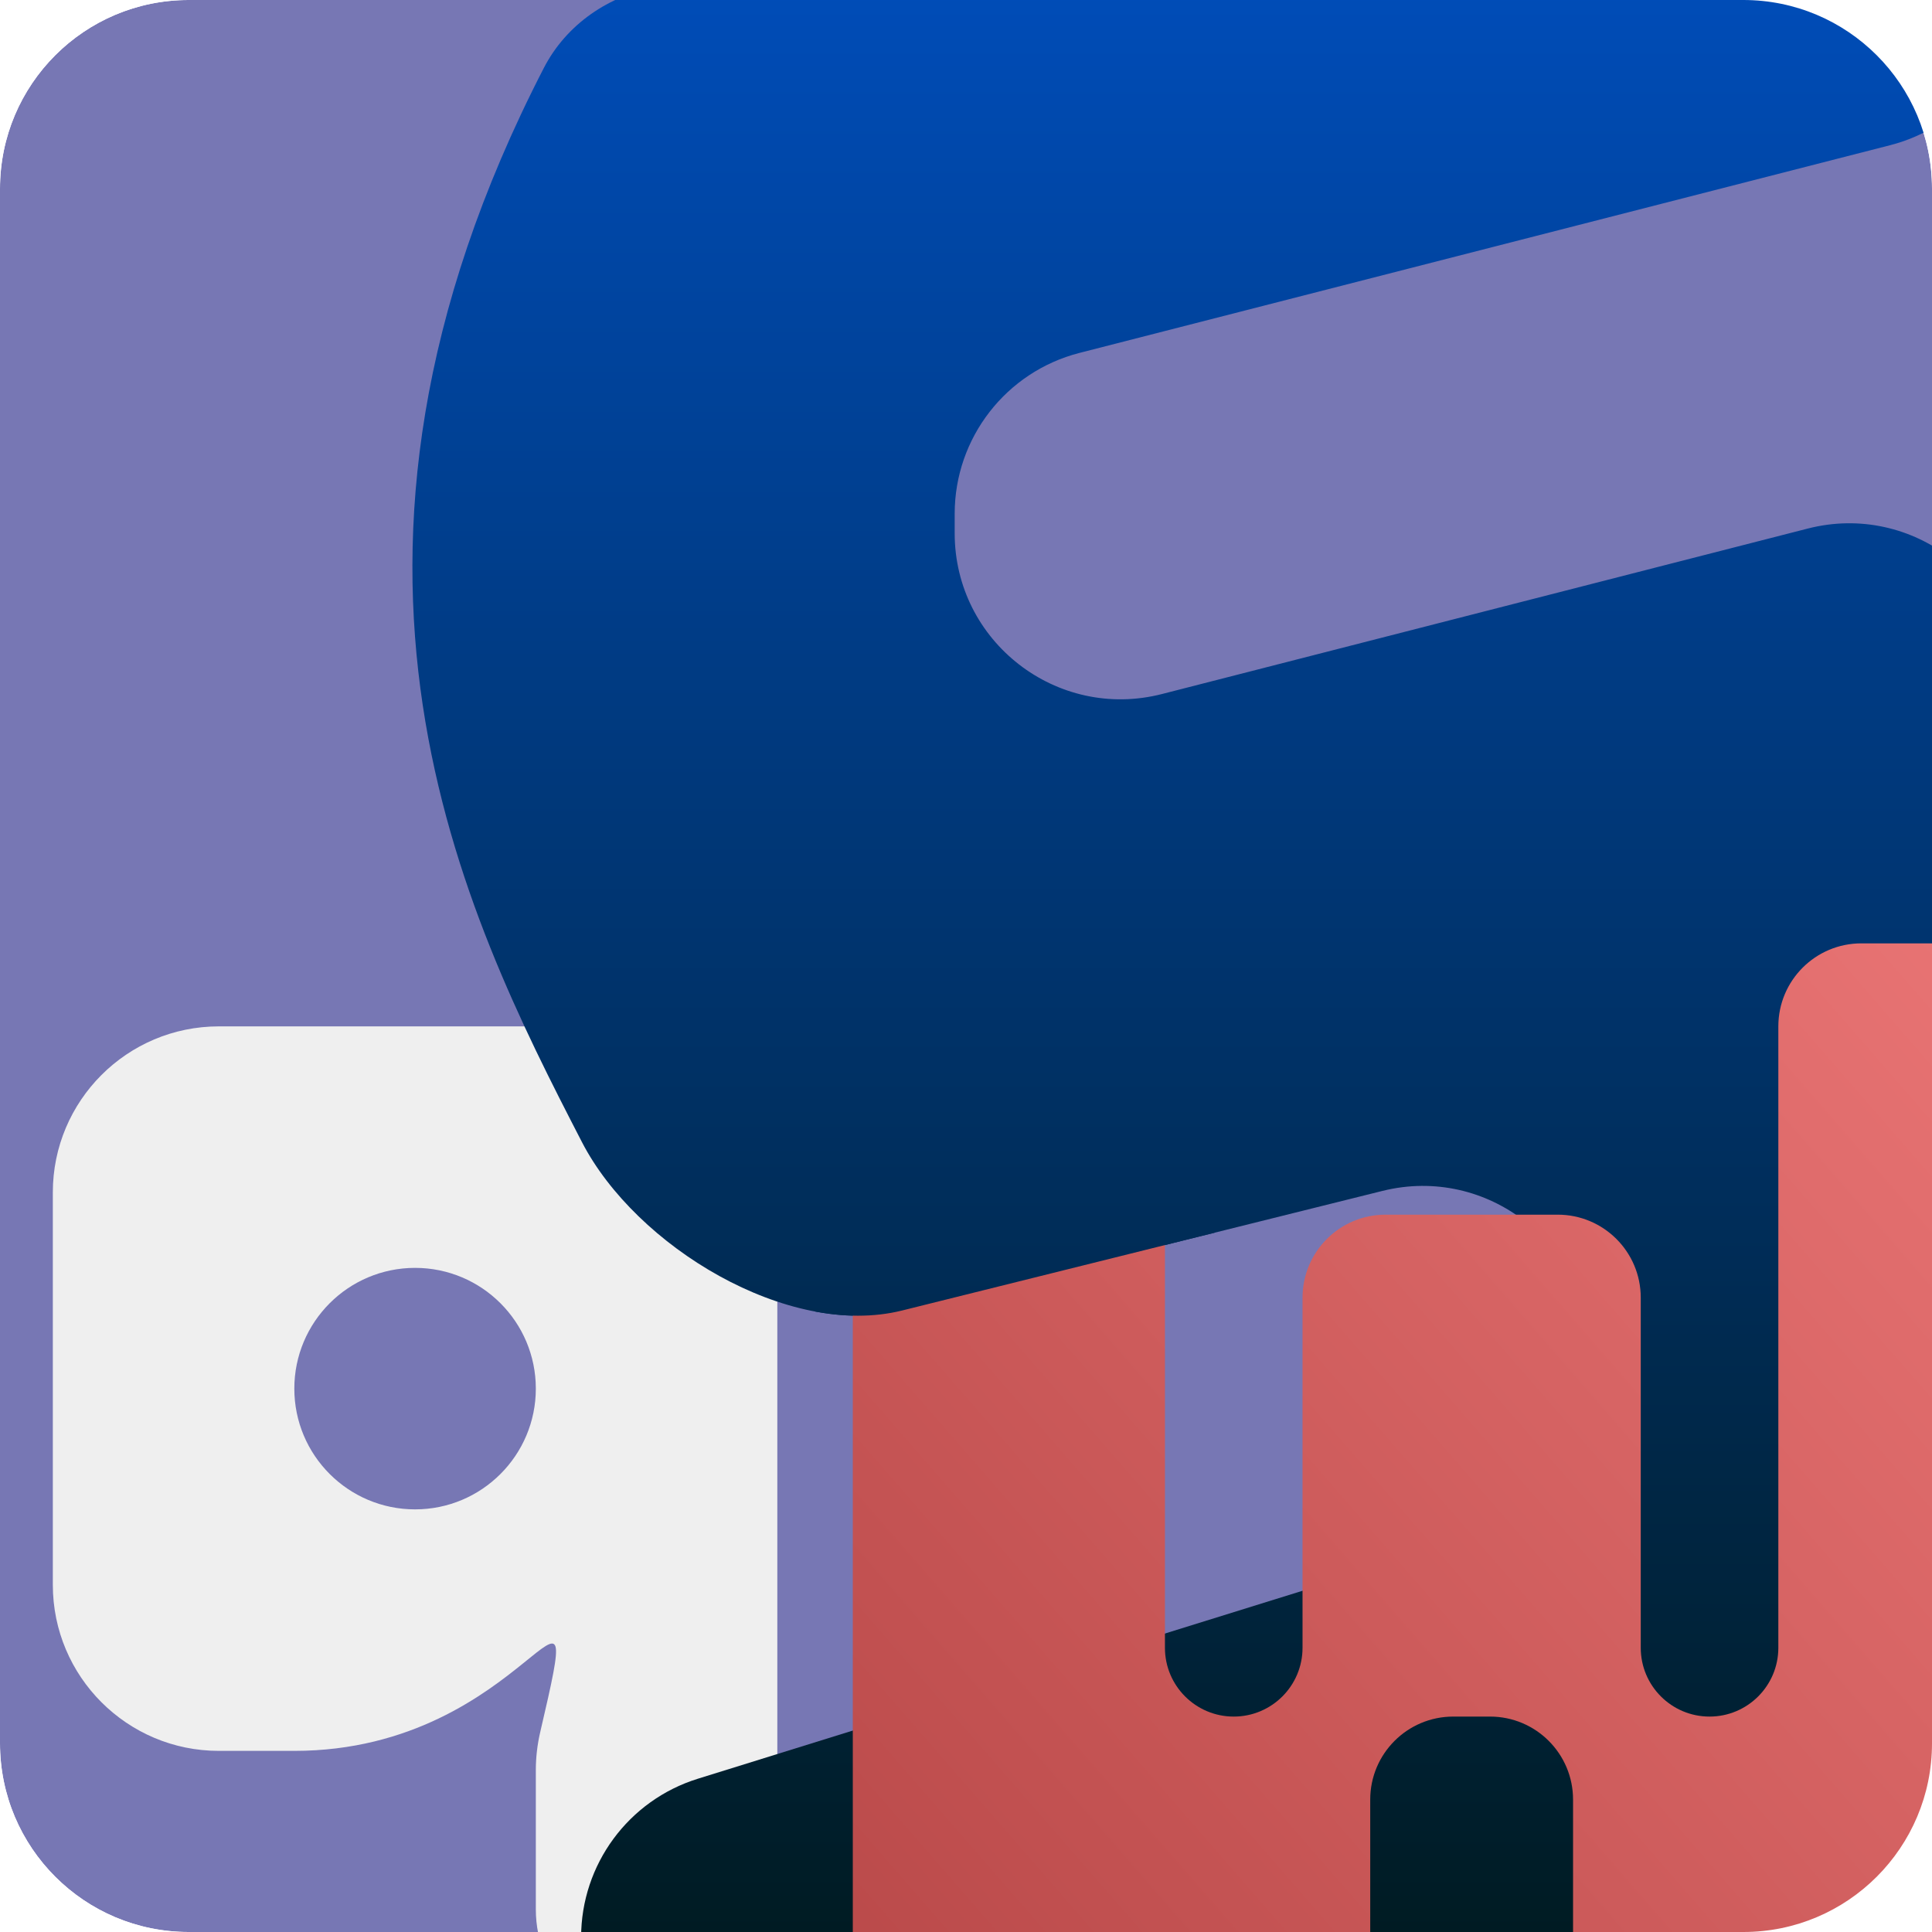
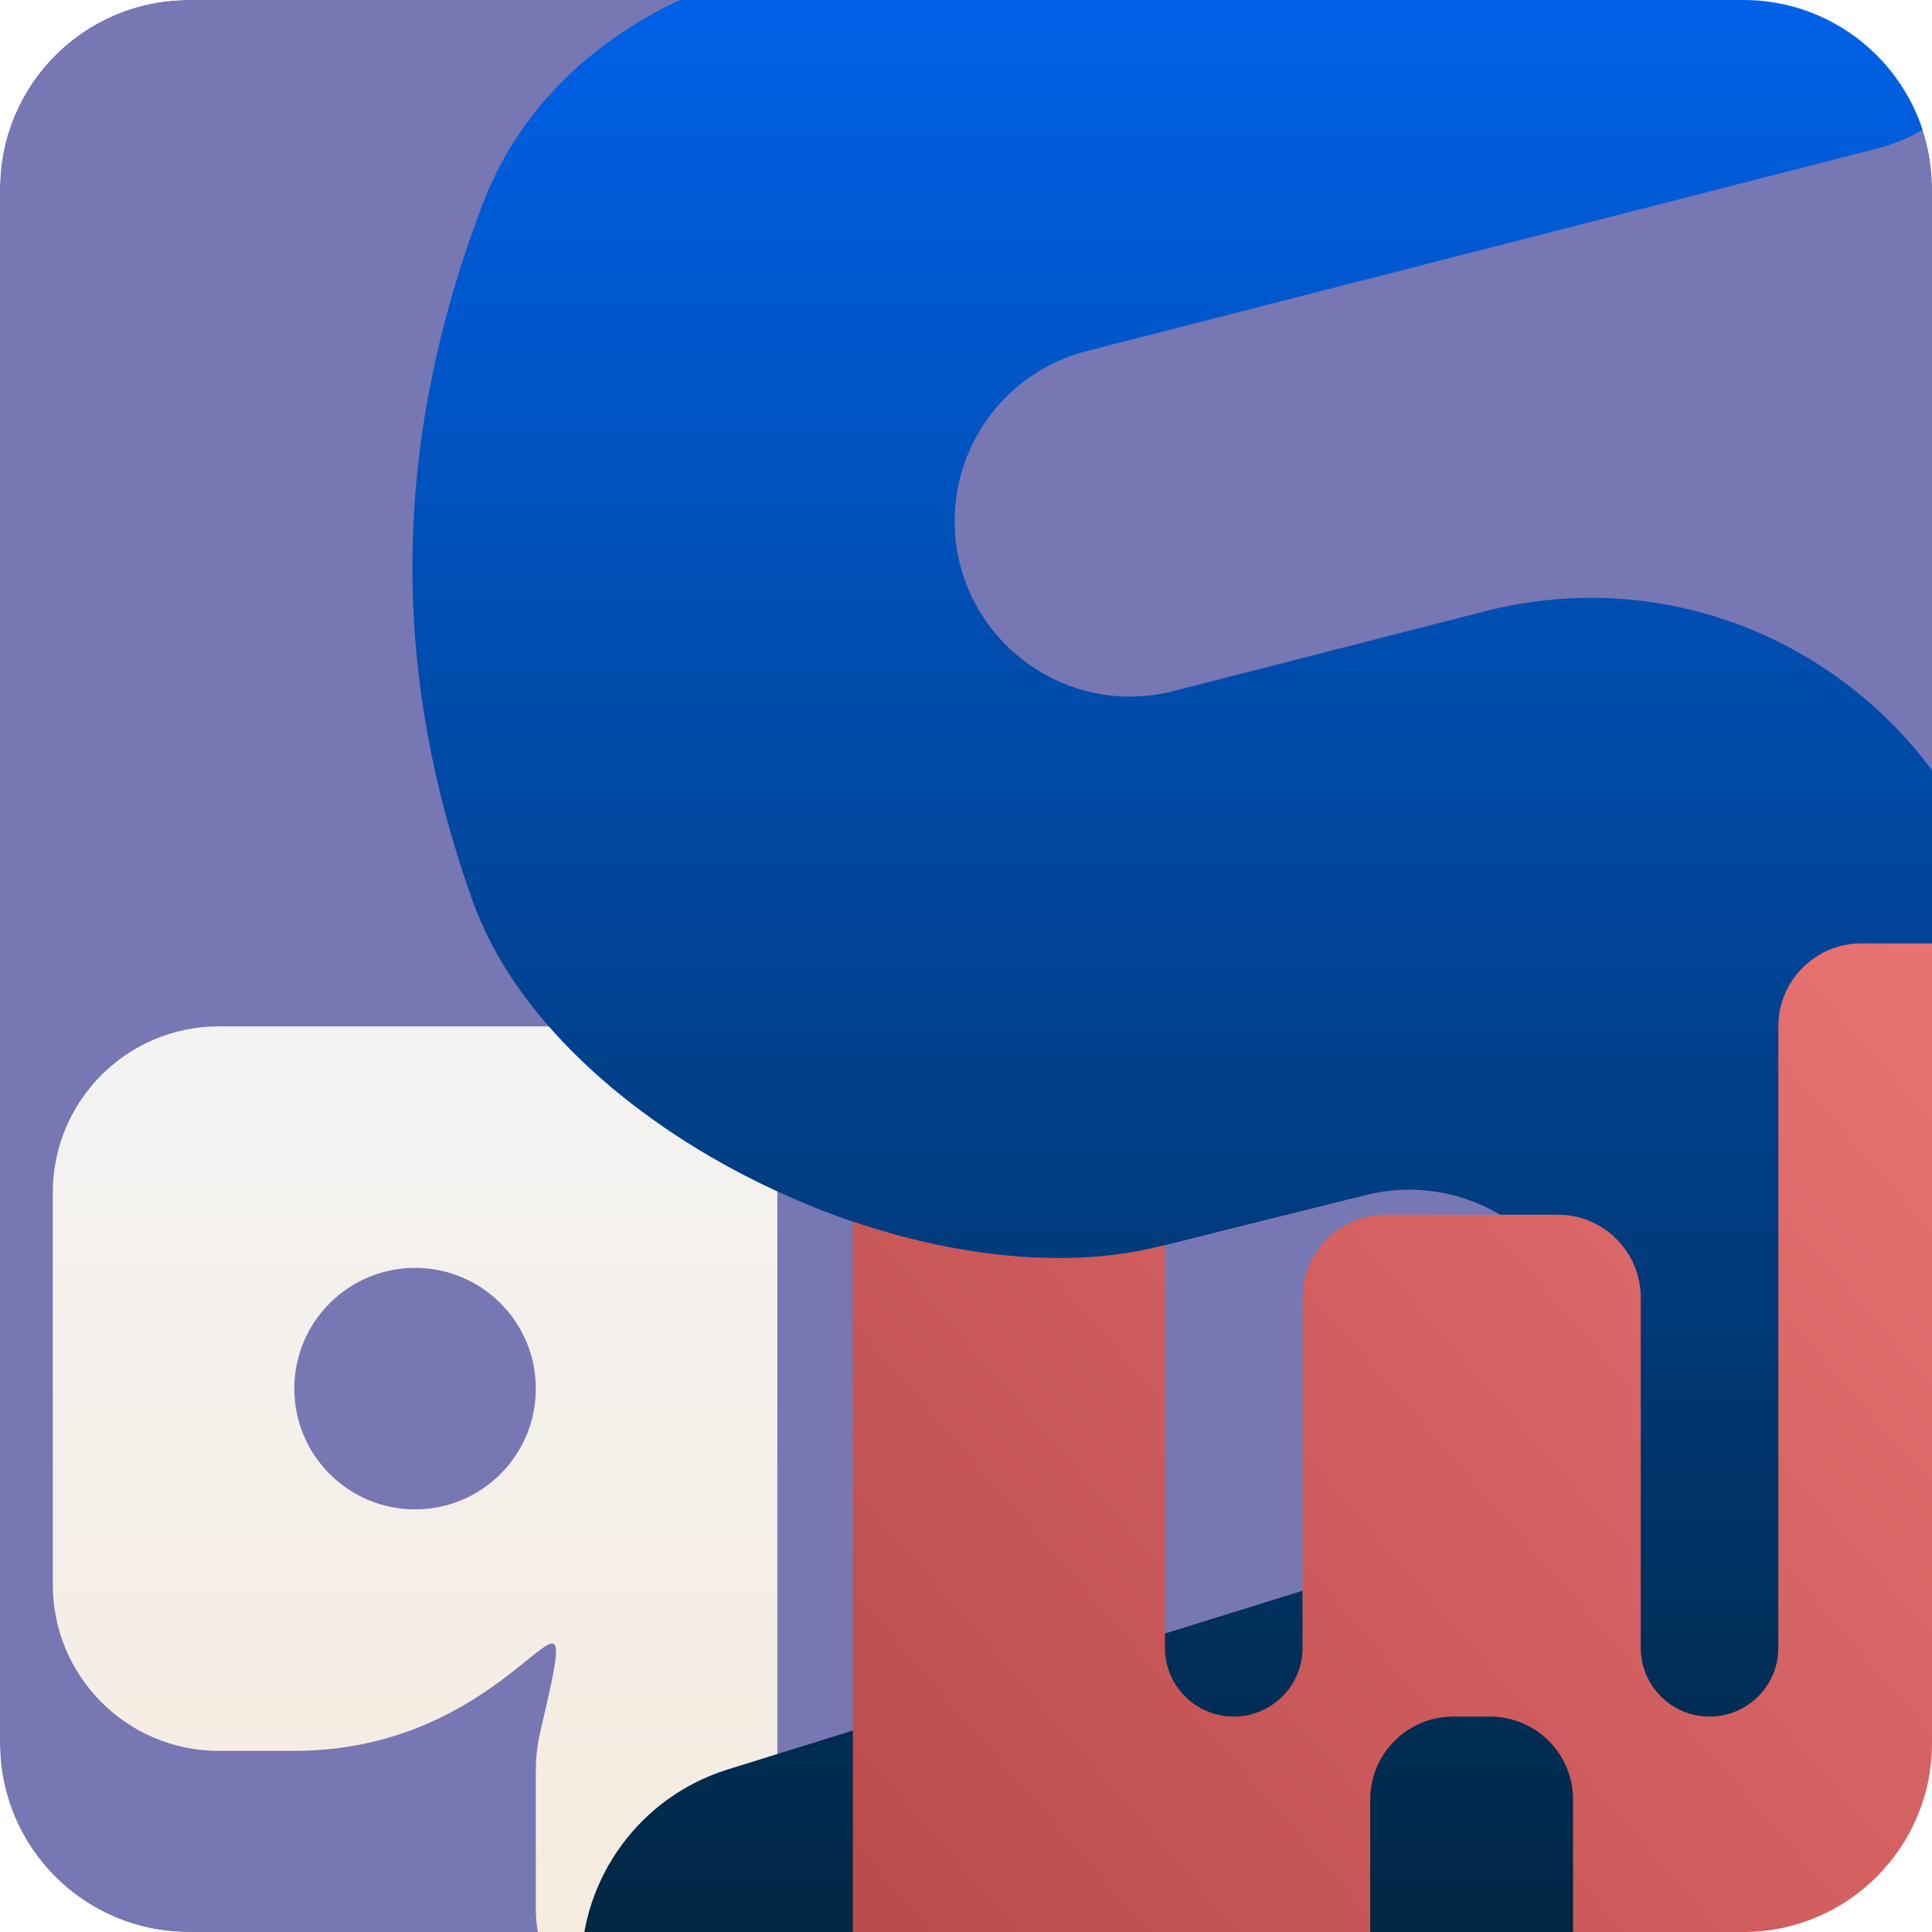
<svg xmlns="http://www.w3.org/2000/svg" width="512" height="512" viewBox="0 0 512 512" fill="none">
  <mask id="mask0_2_9" style="mask-type:alpha" maskUnits="userSpaceOnUse" x="0" y="0" width="512" height="512">
    <rect width="512" height="512" rx="50" fill="black" />
  </mask>
  <g mask="url(#mask0_2_9)">
    <rect width="512" height="512" rx="50" fill="#7777B4" />
-     <path fill-rule="evenodd" clip-rule="evenodd" d="M174 538C156.327 538 142 523.673 142 506V469.087C142 465.707 142.4 462.3 143.169 459.008C156.138 403.47 140.241 464 78 464H58C33.7 464 14 444.301 14 420V368V316C14 291.699 33.7 272 58 272H78H142H162C186.301 272 206 291.699 206 316V506C206 523.673 191.673 538 174 538V538ZM110 336C92.327 336 78 350.327 78 368V368C78 385.673 92.327 400 110 400V400C127.673 400 142 385.673 142 368V368C142 350.327 127.673 336 110 336V336Z" fill="#EFEFEF" />
-     <path d="M366.37 315.602L239.058 347.3C208.854 354.82 168.499 330.32 154.219 302.663C122.901 242.005 76.386 149.327 144.13 17.998C150.092 6.439 161.4 -1.285 174.214 -3.511L482.471 -57.05C509.38 -61.724 534.001 -41.01 534.001 -13.699V-4.147C534.001 15.947 520.387 33.488 500.922 38.476L286.079 93.524C266.613 98.512 253 116.053 253 136.147V141.305C253 170.036 280.088 191.059 307.921 183.928L479.08 140.072C506.912 132.941 534.001 153.964 534.001 182.695V533C534.001 557.3 514.301 577 490.001 577H198C173.7 577 154 557.3 154 533V513.399C154 494.13 166.538 477.102 184.939 471.382L390.062 407.618C408.463 401.898 421.001 384.87 421.001 365.601V358.298C421.001 329.691 394.13 308.69 366.37 315.602Z" fill="url(#paint0_linear_2_9)" />
-     <path d="M226 512V272C226 259.85 235.85 250 248 250H286.722C298.873 250 308.722 259.85 308.722 272V436.681C308.722 446.749 316.885 454.911 326.953 454.911C337.022 454.911 345.184 446.749 345.184 436.681V343.899C345.184 331.748 355.034 321.899 367.184 321.899H412.816C424.966 321.899 434.816 331.748 434.816 343.899V436.681C434.816 446.749 442.978 454.911 453.047 454.911C463.115 454.911 471.278 446.749 471.278 436.681V272C471.278 259.85 481.127 250 493.278 250H532C544.15 250 554 259.85 554 272V512C554 524.15 544.15 534 532 534H438.876C426.726 534 416.876 524.15 416.876 512V476.911C416.876 464.761 407.026 454.911 394.876 454.911H385.124C372.973 454.911 363.124 464.761 363.124 476.911V512C363.124 524.15 353.274 534 341.124 534H248C235.85 534 226 524.15 226 512Z" fill="url(#paint1_linear_2_9)" />
+     <path fill-rule="evenodd" clip-rule="evenodd" d="M174 538C156.327 538 142 523.673 142 506V469.087C142 465.707 142.4 462.3 143.169 459.008C156.138 403.47 140.241 464 78 464H58C33.7 464 14 444.301 14 420V368V316C14 291.699 33.7 272 58 272H78H142H162C186.301 272 206 291.699 206 316V506C206 523.673 191.673 538 174 538V538ZM110 336C92.327 336 78 350.327 78 368V368C78 385.673 92.327 400 110 400V400C127.673 400 142 385.673 142 368V368C142 350.327 127.673 336 110 336V336Z" fill="url(#paint0_linear_2_9)" />
+     <path d="M361.873 316.722L307.273 330.316C244.394 345.971 146.931 299.724 125.22 238.671C107.889 189.934 99.308 128.765 128.067 53.7C141.603 18.369 175.528 -3.739 212.805 -10.213L476.778 -56.061C506.659 -61.251 534.001 -38.249 534.001 -7.92C534.001 14.394 518.883 33.873 497.267 39.412L287.956 93.043C267.386 98.314 253 116.851 253 138.086C253 168.449 281.626 190.665 311.039 183.129L393.5 162C464.702 143.756 534.001 197.538 534.001 271.039V449C534.001 519.692 476.693 577 406.001 577H209.289C178.754 577 154 552.246 154 521.711C154 497.498 169.755 476.102 192.876 468.915L387.515 408.409C407.431 402.218 421.001 383.789 421.001 362.933C421.001 331.97 391.918 309.241 361.873 316.722Z" fill="url(#paint1_linear_2_9)" />
+     <path d="M226 512V272C226 259.85 235.85 250 248 250H286.722C298.873 250 308.722 259.85 308.722 272V436.681C308.722 446.749 316.885 454.911 326.953 454.911C337.022 454.911 345.184 446.749 345.184 436.681V343.899C345.184 331.748 355.034 321.899 367.184 321.899H412.816C424.966 321.899 434.816 331.748 434.816 343.899V436.681C434.816 446.749 442.978 454.911 453.047 454.911C463.115 454.911 471.278 446.749 471.278 436.681V272C471.278 259.85 481.127 250 493.278 250H532C544.15 250 554 259.85 554 272V512C554 524.15 544.15 534 532 534H438.876C426.726 534 416.876 524.15 416.876 512V476.911C416.876 464.761 407.026 454.911 394.876 454.911H385.124C372.973 454.911 363.124 464.761 363.124 476.911V512C363.124 524.15 353.274 534 341.124 534H248C235.85 534 226 524.15 226 512Z" fill="url(#paint2_linear_2_9)" />
  </g>
  <mask id="mask1_2_9" style="mask-type:alpha" maskUnits="userSpaceOnUse" x="216" y="238" width="106" height="122">
    <rect x="216" y="238" width="106" height="122" fill="#D9D9D9" />
  </mask>
  <g mask="url(#mask1_2_9)">
-     <path d="M366.37 315.602L239.058 347.3C208.854 354.82 168.499 330.32 154.219 302.663C122.901 242.005 76.386 149.327 144.13 17.998C150.092 6.439 161.4 -1.285 174.214 -3.511L482.471 -57.05C509.38 -61.724 534.001 -41.01 534.001 -13.699V-4.147C534.001 15.947 520.387 33.488 500.922 38.476L286.079 93.524C266.613 98.512 253 116.053 253 136.147V141.305C253 170.036 280.088 191.059 307.921 183.928L479.08 140.072C506.912 132.941 534.001 153.964 534.001 182.695V533C534.001 557.3 514.301 577 490.001 577H198C173.7 577 154 557.3 154 533V513.399C154 494.13 166.538 477.102 184.939 471.382L390.062 407.618C408.463 401.898 421.001 384.87 421.001 365.601V358.298C421.001 329.691 394.13 308.69 366.37 315.602Z" fill="url(#paint2_linear_2_9)" />
+     <path d="M361.873 316.722L307.273 330.316C244.394 345.971 146.931 299.724 125.22 238.671C107.889 189.934 99.308 128.765 128.067 53.7C141.603 18.369 175.528 -3.739 212.805 -10.213L476.778 -56.061C506.659 -61.251 534.001 -38.249 534.001 -7.92C534.001 14.394 518.883 33.873 497.267 39.412L287.956 93.043C267.386 98.314 253 116.851 253 138.086C253 168.449 281.626 190.665 311.039 183.129L393.5 162C464.702 143.756 534.001 197.538 534.001 271.039V449C534.001 519.692 476.693 577 406.001 577H209.289C178.754 577 154 552.246 154 521.711C154 497.498 169.755 476.102 192.876 468.915L387.515 408.409C407.431 402.218 421.001 383.789 421.001 362.933C421.001 331.97 391.918 309.241 361.873 316.722Z" fill="url(#paint3_linear_2_9)" />
  </g>
  <defs>
-     <linearGradient id="paint0_linear_2_9" x1="344" y1="-12" x2="344" y2="525" gradientUnits="userSpaceOnUse">
-       <stop stop-color="#004DBA" />
-       <stop offset="1" stop-color="#001A1F" />
+     <linearGradient id="paint0_linear_2_9" x1="110" y1="272" x2="110" y2="538" gradientUnits="userSpaceOnUse">
+       <stop stop-color="#F3F3F3" />
+       <stop offset="1" stop-color="#F6EBDC" />
    </linearGradient>
-     <linearGradient id="paint1_linear_2_9" x1="554" y1="250" x2="226.741" y2="534.851" gradientUnits="userSpaceOnUse">
+     <linearGradient id="paint1_linear_2_9" x1="344" y1="-12" x2="344" y2="525" gradientUnits="userSpaceOnUse">
+       <stop stop-color="#0062EB" />
+       <stop offset="1" stop-color="#00253E" />
+     </linearGradient>
+     <linearGradient id="paint2_linear_2_9" x1="554" y1="250" x2="226.741" y2="534.851" gradientUnits="userSpaceOnUse">
      <stop stop-color="#EB7676" />
      <stop offset="1" stop-color="#B94949" />
    </linearGradient>
-     <linearGradient id="paint2_linear_2_9" x1="344" y1="-12" x2="344" y2="525" gradientUnits="userSpaceOnUse">
-       <stop stop-color="#004DBA" />
-       <stop offset="1" stop-color="#001A1F" />
+     <linearGradient id="paint3_linear_2_9" x1="344" y1="-12" x2="344" y2="525" gradientUnits="userSpaceOnUse">
+       <stop stop-color="#0062EB" />
+       <stop offset="1" stop-color="#00253E" />
    </linearGradient>
  </defs>
</svg>
